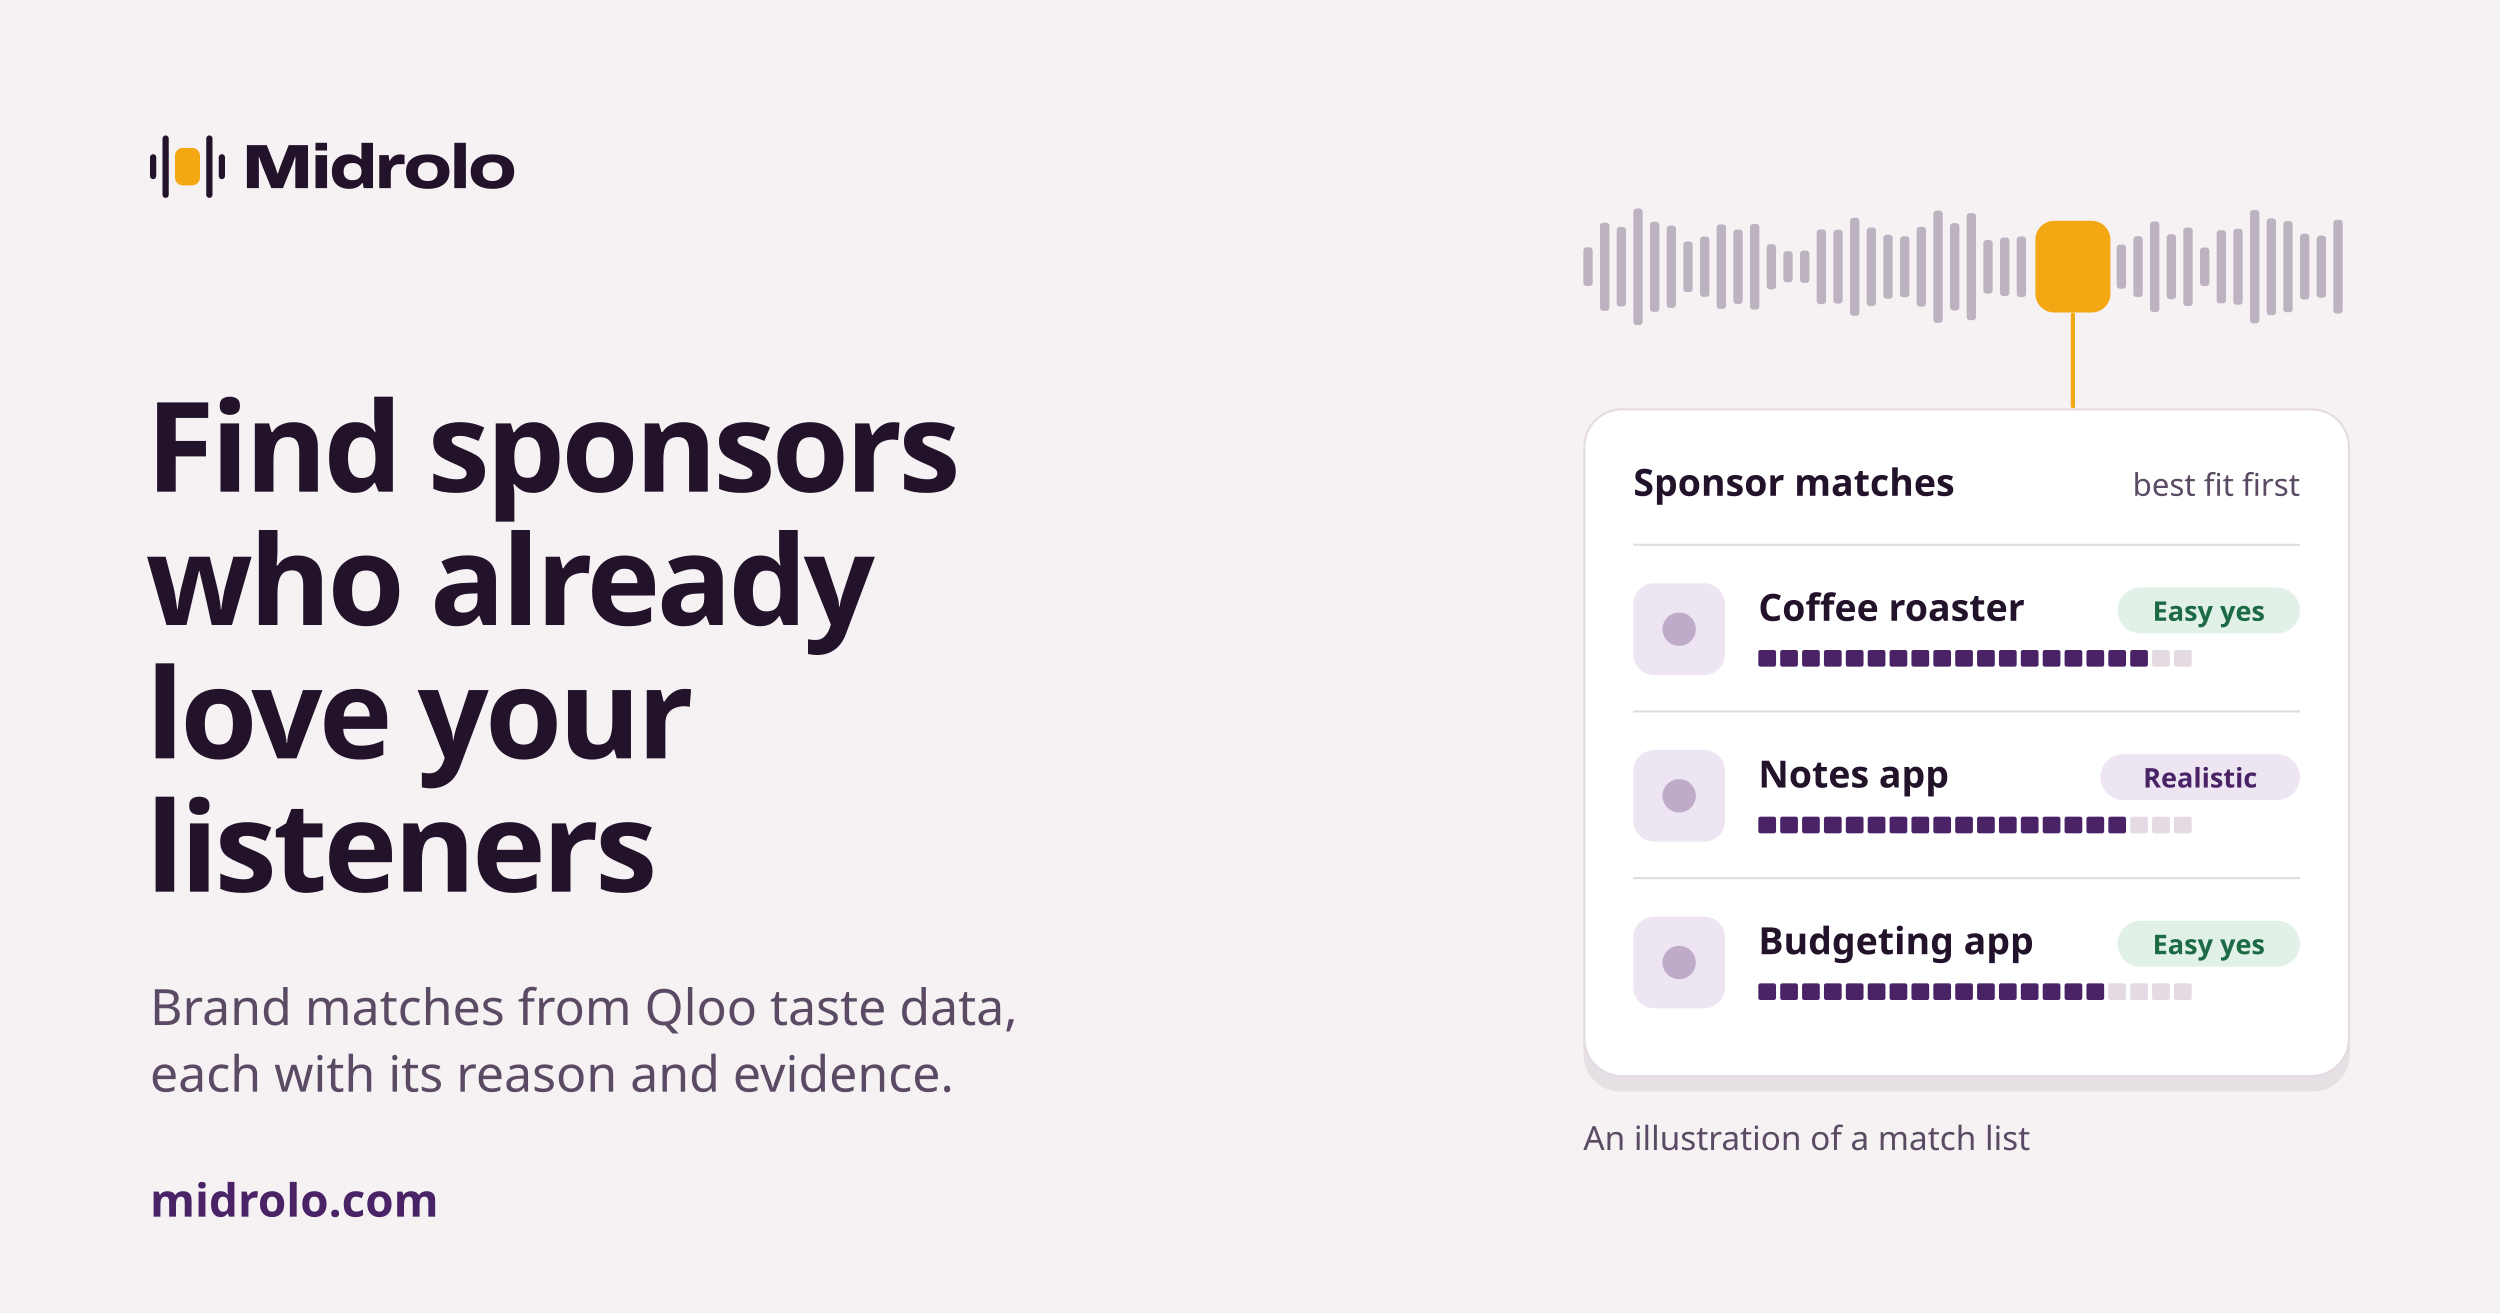
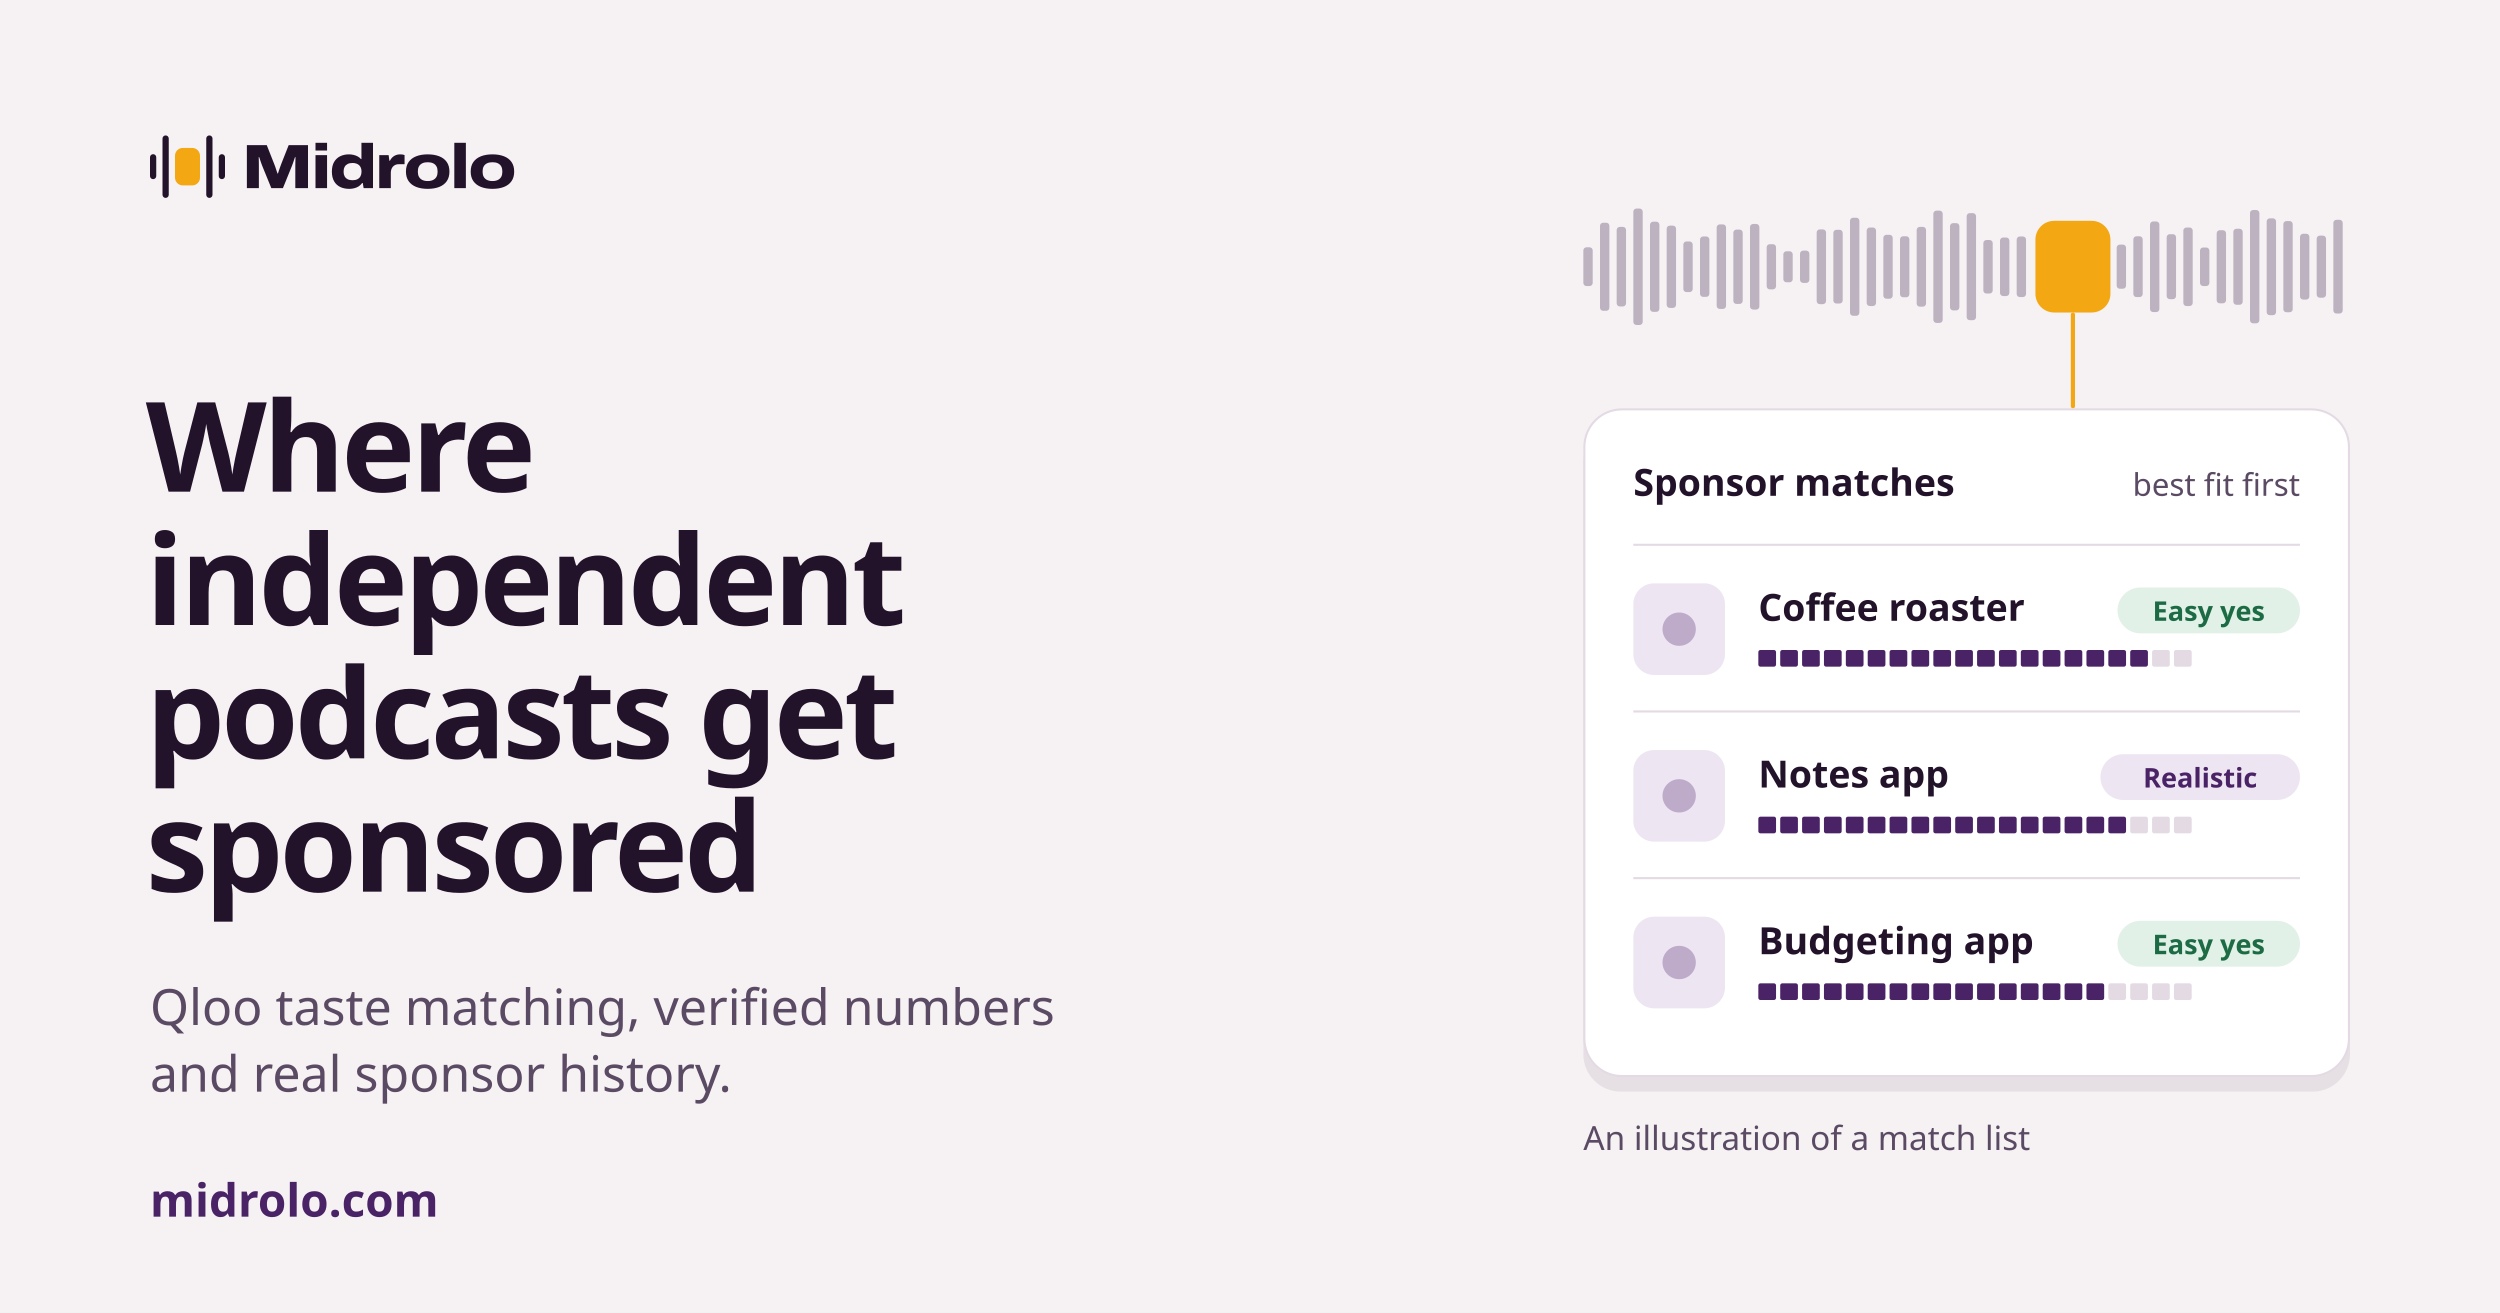
<svg xmlns="http://www.w3.org/2000/svg" width="1200" height="630" viewBox="0 0 1200 630">
  <rect width="1200" height="630" fill="#f6f2f4" />
  <svg x="72" y="62" width="174.81" height="36" viewBox="0 0 116.54 24">
    <g fill="#22132b">
      <rect x="0" y="8" width="2" height="8" rx="1" />
      <rect x="4" y="2" width="2" height="20" rx="1" />
      <rect x="18" y="2" width="2" height="20" rx="1" />
      <rect x="22" y="8" width="2" height="8" rx="1" />
    </g>
    <rect x="8" y="6" width="8" height="12" rx="2.5" fill="#f3a712" />
    <path fill="#22132b" d="M31 18.86V5.1H37.36L39.72 11.08Q39.88 11.44 40.07 12Q40.26 12.56 40.45 13.15Q40.64 13.74 40.8 14.2H40.94Q41.06 13.78 41.25 13.22Q41.44 12.66 41.65 12.09Q41.86 11.52 42.02 11.08L44.38 5.1H50.56V18.86H46.5V11.76Q46.5 11.34 46.51 10.82Q46.52 10.3 46.54 9.8Q46.56 9.3 46.56 8.94H46.4Q46.28 9.32 46.1 9.84Q45.92 10.36 45.75 10.87Q45.58 11.38 45.42 11.76L42.54 18.86H38.82L35.92 11.76Q35.72 11.24 35.53 10.7Q35.34 10.16 35.19 9.69Q35.04 9.22 34.94 8.94H34.78Q34.8 9.22 34.81 9.68Q34.82 10.14 34.83 10.68Q34.84 11.22 34.84 11.76V18.86ZM52.96 6.84V4.36H56.66V6.84ZM52.96 18.86V8.3H56.66V18.86ZM63.74 19.1Q62.14 19.1 60.89 18.51Q59.64 17.92 58.92 16.69Q58.2 15.46 58.2 13.58Q58.2 11.7 58.92 10.48Q59.64 9.26 60.87 8.66Q62.1 8.06 63.66 8.06Q64.36 8.06 65.08 8.22Q65.8 8.38 66.43 8.71Q67.06 9.04 67.5 9.56H67.66V4.36H71.36V18.86H68.36L68.08 17.22H67.9Q67.12 18.26 66.04 18.68Q64.96 19.1 63.74 19.1ZM64.82 16.34Q65.78 16.34 66.41 16Q67.04 15.66 67.36 15.06Q67.68 14.46 67.68 13.66V13.52Q67.68 12.92 67.5 12.42Q67.32 11.92 66.96 11.57Q66.6 11.22 66.06 11.02Q65.52 10.82 64.8 10.82Q63.86 10.82 63.23 11.15Q62.6 11.48 62.28 12.06Q61.96 12.64 61.96 13.42V13.76Q61.96 14.52 62.29 15.11Q62.62 15.7 63.25 16.02Q63.88 16.34 64.82 16.34ZM73.36 18.86V8.3H76.36L76.6 10.1H76.78Q77.08 9.46 77.57 9Q78.06 8.54 78.68 8.3Q79.3 8.06 80 8.06Q80.4 8.06 80.77 8.11Q81.14 8.16 81.46 8.3V11.2H79.7Q79 11.2 78.5 11.43Q78 11.66 77.68 12.05Q77.36 12.44 77.21 12.93Q77.06 13.42 77.06 13.98V18.86ZM88.86 19.1Q86.76 19.1 85.2 18.49Q83.64 17.88 82.77 16.65Q81.9 15.42 81.9 13.58Q81.9 11.72 82.77 10.5Q83.64 9.28 85.2 8.67Q86.76 8.06 88.86 8.06Q90.98 8.06 92.54 8.67Q94.1 9.28 94.96 10.5Q95.82 11.72 95.82 13.58Q95.82 15.42 94.96 16.65Q94.1 17.88 92.54 18.49Q90.98 19.1 88.86 19.1ZM88.86 16.6Q89.92 16.6 90.62 16.24Q91.32 15.88 91.67 15.25Q92.02 14.62 92.02 13.78V13.38Q92.02 12.54 91.67 11.91Q91.32 11.28 90.62 10.93Q89.92 10.58 88.86 10.58Q87.82 10.58 87.12 10.93Q86.42 11.28 86.07 11.91Q85.72 12.54 85.72 13.38V13.78Q85.72 14.62 86.07 15.25Q86.42 15.88 87.12 16.24Q87.82 16.6 88.86 16.6ZM97.38 18.86V4.36H101.08V18.86ZM109.58 19.1Q107.48 19.1 105.92 18.49Q104.36 17.88 103.49 16.65Q102.62 15.42 102.62 13.58Q102.62 11.72 103.49 10.5Q104.36 9.28 105.92 8.67Q107.48 8.06 109.58 8.06Q111.7 8.06 113.26 8.67Q114.82 9.28 115.68 10.5Q116.54 11.72 116.54 13.58Q116.54 15.42 115.68 16.65Q114.82 17.88 113.26 18.49Q111.7 19.1 109.58 19.1ZM109.58 16.6Q110.64 16.6 111.34 16.24Q112.04 15.88 112.39 15.25Q112.74 14.62 112.74 13.78V13.38Q112.74 12.54 112.39 11.91Q112.04 11.28 111.34 10.93Q110.64 10.58 109.58 10.58Q108.54 10.58 107.84 10.93Q107.14 11.28 106.79 11.91Q106.44 12.54 106.44 13.38V13.78Q106.44 14.62 106.79 15.25Q107.14 15.88 107.84 16.24Q108.54 16.6 109.58 16.6Z" />
  </svg>
  <g font-family="ArchivoWide, Archivo" font-stretch="expanded" font-weight="800" font-size="60" letter-spacing="-1.8" fill="#22132b">
-     <text x="70" y="236">Find sponsors</text>
-     <text x="70" y="300">who already</text>
-     <text x="70" y="364">love your</text>
-     <text x="70" y="428">listeners</text>
+     <text x="70" y="236">Where</text>
+     <text x="70" y="300">independent</text>
+     <text x="70" y="364">podcasts get</text>
+     <text x="70" y="428">sponsored</text>
  </g>
  <g font-family="Archivo" font-weight="400" font-size="24" fill="#5a4a63">
-     <text x="72" y="492">Brand matches from Qloo taste data,</text>
-     <text x="72" y="524">each with its reason and evidence.</text>
+     <text x="72" y="492">Qloo taste matching, verified numbers</text>
+     <text x="72" y="524">and real sponsor history.</text>
  </g>
  <text x="72" y="584" font-family="Archivo" font-weight="700" font-size="22" fill="#4a2266">midrolo.com</text>
  <g fill="#8e7f95" opacity="0.55">
    <rect x="760.0" y="118.7" width="4.5" height="18.6" rx="1.5" />
    <rect x="768.0" y="106.9" width="4.5" height="42.3" rx="1.5" />
    <rect x="776.0" y="108.9" width="4.5" height="38.2" rx="1.5" />
    <rect x="784.0" y="100.1" width="4.5" height="55.9" rx="1.5" />
    <rect x="792.0" y="106.4" width="4.5" height="43.3" rx="1.5" />
    <rect x="800.0" y="108.3" width="4.5" height="39.5" rx="1.5" />
    <rect x="808.0" y="115.9" width="4.5" height="24.3" rx="1.5" />
    <rect x="816.0" y="113.5" width="4.5" height="29.0" rx="1.5" />
    <rect x="824.0" y="107.7" width="4.5" height="40.6" rx="1.5" />
    <rect x="832.0" y="110.2" width="4.5" height="35.7" rx="1.5" />
    <rect x="840.0" y="107.5" width="4.5" height="41.1" rx="1.5" />
    <rect x="848.0" y="117.2" width="4.5" height="21.7" rx="1.5" />
    <rect x="856.0" y="120.6" width="4.5" height="14.9" rx="1.5" />
    <rect x="864.0" y="120.3" width="4.5" height="15.5" rx="1.5" />
    <rect x="872.0" y="110.1" width="4.5" height="35.9" rx="1.5" />
    <rect x="880.0" y="110.3" width="4.5" height="35.4" rx="1.5" />
    <rect x="888.0" y="104.5" width="4.5" height="47.1" rx="1.5" />
    <rect x="896.0" y="109.2" width="4.5" height="37.7" rx="1.5" />
    <rect x="904.0" y="112.7" width="4.5" height="30.7" rx="1.5" />
    <rect x="912.0" y="113.4" width="4.5" height="29.3" rx="1.5" />
    <rect x="920.0" y="108.9" width="4.5" height="38.3" rx="1.5" />
    <rect x="928.0" y="101.1" width="4.5" height="53.9" rx="1.5" />
    <rect x="936.0" y="107.1" width="4.5" height="41.9" rx="1.5" />
    <rect x="944.0" y="102.3" width="4.5" height="51.4" rx="1.5" />
    <rect x="952.0" y="115.2" width="4.5" height="25.7" rx="1.5" />
    <rect x="960.0" y="114.0" width="4.5" height="28.1" rx="1.5" />
    <rect x="968.0" y="113.5" width="4.5" height="29.1" rx="1.5" />
    <rect x="1016.0" y="117.4" width="4.5" height="21.2" rx="1.5" />
    <rect x="1024.0" y="113.4" width="4.5" height="29.2" rx="1.5" />
    <rect x="1032.0" y="106.3" width="4.5" height="43.5" rx="1.5" />
    <rect x="1040.0" y="112.4" width="4.5" height="31.2" rx="1.5" />
    <rect x="1048.0" y="109.2" width="4.5" height="37.7" rx="1.5" />
    <rect x="1056.0" y="118.8" width="4.5" height="18.5" rx="1.5" />
    <rect x="1064.0" y="110.5" width="4.5" height="35.1" rx="1.5" />
    <rect x="1072.0" y="109.8" width="4.5" height="36.5" rx="1.5" />
    <rect x="1080.0" y="100.8" width="4.5" height="54.4" rx="1.5" />
    <rect x="1088.0" y="104.8" width="4.5" height="46.5" rx="1.5" />
    <rect x="1096.0" y="106.1" width="4.5" height="43.8" rx="1.5" />
    <rect x="1104.0" y="112.2" width="4.5" height="31.6" rx="1.5" />
    <rect x="1112.0" y="113.1" width="4.5" height="29.8" rx="1.5" />
    <rect x="1120.0" y="105.5" width="4.5" height="45.0" rx="1.5" />
  </g>
  <rect x="977" y="106" width="36" height="44" rx="9" fill="#f3a712" />
  <rect x="994" y="150" width="2" height="46" rx="1" fill="#f3a712" />
  <rect x="760" y="204" width="368" height="320" rx="18" fill="#22132b" opacity="0.08" />
  <rect x="760.5" y="196.5" width="367" height="320" rx="18" fill="#ffffff" stroke="#e3dae3" />
  <text x="784" y="238" font-family="Archivo" font-weight="700" font-size="18" fill="#22132b">Sponsor matches</text>
  <text x="1104" y="238" text-anchor="end" font-family="Archivo" font-weight="400" font-size="15" fill="#5a4a63">best fit first</text>
  <rect x="784" y="261" width="320" height="1" fill="#e3dae3" />
  <g>
    <rect x="784" y="280" width="44" height="44" rx="10" fill="#eee5f3" />
    <circle cx="806" cy="302" r="8" fill="#4a2266" opacity="0.3" />
    <text x="844" y="298" font-family="Archivo" font-weight="700" font-size="18" fill="#22132b">Coffee roaster</text>
    <rect x="1016.4" y="282" width="87.6" height="22" rx="11" fill="#e2f1e8" />
    <text x="1060.2" y="298" text-anchor="middle" font-family="Archivo" font-weight="600" font-size="13" fill="#1d6b45">Easy yes</text>
    <rect x="844.0" y="312" width="8.5" height="8" rx="1" fill="#4a2266" />
    <rect x="854.5" y="312" width="8.5" height="8" rx="1" fill="#4a2266" />
    <rect x="865.0" y="312" width="8.5" height="8" rx="1" fill="#4a2266" />
    <rect x="875.5" y="312" width="8.5" height="8" rx="1" fill="#4a2266" />
    <rect x="886.0" y="312" width="8.5" height="8" rx="1" fill="#4a2266" />
    <rect x="896.5" y="312" width="8.5" height="8" rx="1" fill="#4a2266" />
    <rect x="907.0" y="312" width="8.5" height="8" rx="1" fill="#4a2266" />
    <rect x="917.5" y="312" width="8.5" height="8" rx="1" fill="#4a2266" />
    <rect x="928.0" y="312" width="8.5" height="8" rx="1" fill="#4a2266" />
    <rect x="938.5" y="312" width="8.5" height="8" rx="1" fill="#4a2266" />
    <rect x="949.0" y="312" width="8.5" height="8" rx="1" fill="#4a2266" />
    <rect x="959.5" y="312" width="8.5" height="8" rx="1" fill="#4a2266" />
    <rect x="970.0" y="312" width="8.5" height="8" rx="1" fill="#4a2266" />
    <rect x="980.5" y="312" width="8.5" height="8" rx="1" fill="#4a2266" />
    <rect x="991.0" y="312" width="8.5" height="8" rx="1" fill="#4a2266" />
    <rect x="1001.5" y="312" width="8.5" height="8" rx="1" fill="#4a2266" />
    <rect x="1012.0" y="312" width="8.5" height="8" rx="1" fill="#4a2266" />
    <rect x="1022.5" y="312" width="8.5" height="8" rx="1" fill="#4a2266" />
    <rect x="1033.0" y="312" width="8.5" height="8" rx="1" fill="#e3dae3" />
    <rect x="1043.5" y="312" width="8.5" height="8" rx="1" fill="#e3dae3" />
  </g>
  <rect x="784" y="341" width="320" height="1" fill="#e3dae3" />
  <g>
    <rect x="784" y="360" width="44" height="44" rx="10" fill="#eee5f3" />
    <circle cx="806" cy="382" r="8" fill="#4a2266" opacity="0.3" />
    <text x="844" y="378" font-family="Archivo" font-weight="700" font-size="18" fill="#22132b">Notes app</text>
    <rect x="1008.2" y="362" width="95.8" height="22" rx="11" fill="#eee5f3" />
    <text x="1056.1" y="378" text-anchor="middle" font-family="Archivo" font-weight="600" font-size="13" fill="#4a2266">Realistic</text>
    <rect x="844.0" y="392" width="8.5" height="8" rx="1" fill="#4a2266" />
    <rect x="854.5" y="392" width="8.5" height="8" rx="1" fill="#4a2266" />
    <rect x="865.0" y="392" width="8.5" height="8" rx="1" fill="#4a2266" />
    <rect x="875.5" y="392" width="8.5" height="8" rx="1" fill="#4a2266" />
    <rect x="886.0" y="392" width="8.5" height="8" rx="1" fill="#4a2266" />
    <rect x="896.5" y="392" width="8.5" height="8" rx="1" fill="#4a2266" />
    <rect x="907.0" y="392" width="8.5" height="8" rx="1" fill="#4a2266" />
    <rect x="917.5" y="392" width="8.5" height="8" rx="1" fill="#4a2266" />
    <rect x="928.0" y="392" width="8.5" height="8" rx="1" fill="#4a2266" />
    <rect x="938.5" y="392" width="8.5" height="8" rx="1" fill="#4a2266" />
    <rect x="949.0" y="392" width="8.5" height="8" rx="1" fill="#4a2266" />
    <rect x="959.5" y="392" width="8.5" height="8" rx="1" fill="#4a2266" />
    <rect x="970.0" y="392" width="8.5" height="8" rx="1" fill="#4a2266" />
    <rect x="980.5" y="392" width="8.5" height="8" rx="1" fill="#4a2266" />
    <rect x="991.0" y="392" width="8.5" height="8" rx="1" fill="#4a2266" />
    <rect x="1001.5" y="392" width="8.5" height="8" rx="1" fill="#4a2266" />
    <rect x="1012.0" y="392" width="8.5" height="8" rx="1" fill="#4a2266" />
    <rect x="1022.5" y="392" width="8.5" height="8" rx="1" fill="#e3dae3" />
    <rect x="1033.0" y="392" width="8.5" height="8" rx="1" fill="#e3dae3" />
    <rect x="1043.5" y="392" width="8.5" height="8" rx="1" fill="#e3dae3" />
  </g>
  <rect x="784" y="421" width="320" height="1" fill="#e3dae3" />
  <g>
    <rect x="784" y="440" width="44" height="44" rx="10" fill="#eee5f3" />
    <circle cx="806" cy="462" r="8" fill="#4a2266" opacity="0.3" />
    <text x="844" y="458" font-family="Archivo" font-weight="700" font-size="18" fill="#22132b">Budgeting app</text>
    <rect x="1016.4" y="442" width="87.6" height="22" rx="11" fill="#e2f1e8" />
    <text x="1060.2" y="458" text-anchor="middle" font-family="Archivo" font-weight="600" font-size="13" fill="#1d6b45">Easy yes</text>
    <rect x="844.0" y="472" width="8.5" height="8" rx="1" fill="#4a2266" />
    <rect x="854.5" y="472" width="8.5" height="8" rx="1" fill="#4a2266" />
    <rect x="865.0" y="472" width="8.5" height="8" rx="1" fill="#4a2266" />
    <rect x="875.5" y="472" width="8.5" height="8" rx="1" fill="#4a2266" />
    <rect x="886.0" y="472" width="8.5" height="8" rx="1" fill="#4a2266" />
    <rect x="896.5" y="472" width="8.5" height="8" rx="1" fill="#4a2266" />
    <rect x="907.0" y="472" width="8.5" height="8" rx="1" fill="#4a2266" />
    <rect x="917.5" y="472" width="8.5" height="8" rx="1" fill="#4a2266" />
    <rect x="928.0" y="472" width="8.5" height="8" rx="1" fill="#4a2266" />
    <rect x="938.5" y="472" width="8.5" height="8" rx="1" fill="#4a2266" />
    <rect x="949.0" y="472" width="8.5" height="8" rx="1" fill="#4a2266" />
    <rect x="959.5" y="472" width="8.5" height="8" rx="1" fill="#4a2266" />
    <rect x="970.0" y="472" width="8.5" height="8" rx="1" fill="#4a2266" />
    <rect x="980.5" y="472" width="8.5" height="8" rx="1" fill="#4a2266" />
    <rect x="991.0" y="472" width="8.5" height="8" rx="1" fill="#4a2266" />
    <rect x="1001.5" y="472" width="8.5" height="8" rx="1" fill="#4a2266" />
    <rect x="1012.0" y="472" width="8.5" height="8" rx="1" fill="#e3dae3" />
    <rect x="1022.5" y="472" width="8.5" height="8" rx="1" fill="#e3dae3" />
    <rect x="1033.0" y="472" width="8.5" height="8" rx="1" fill="#e3dae3" />
    <rect x="1043.5" y="472" width="8.5" height="8" rx="1" fill="#e3dae3" />
  </g>
  <text x="760" y="552" font-family="Archivo" font-weight="400" font-size="16" fill="#5a4a63">An illustration of a match list</text>
</svg>
